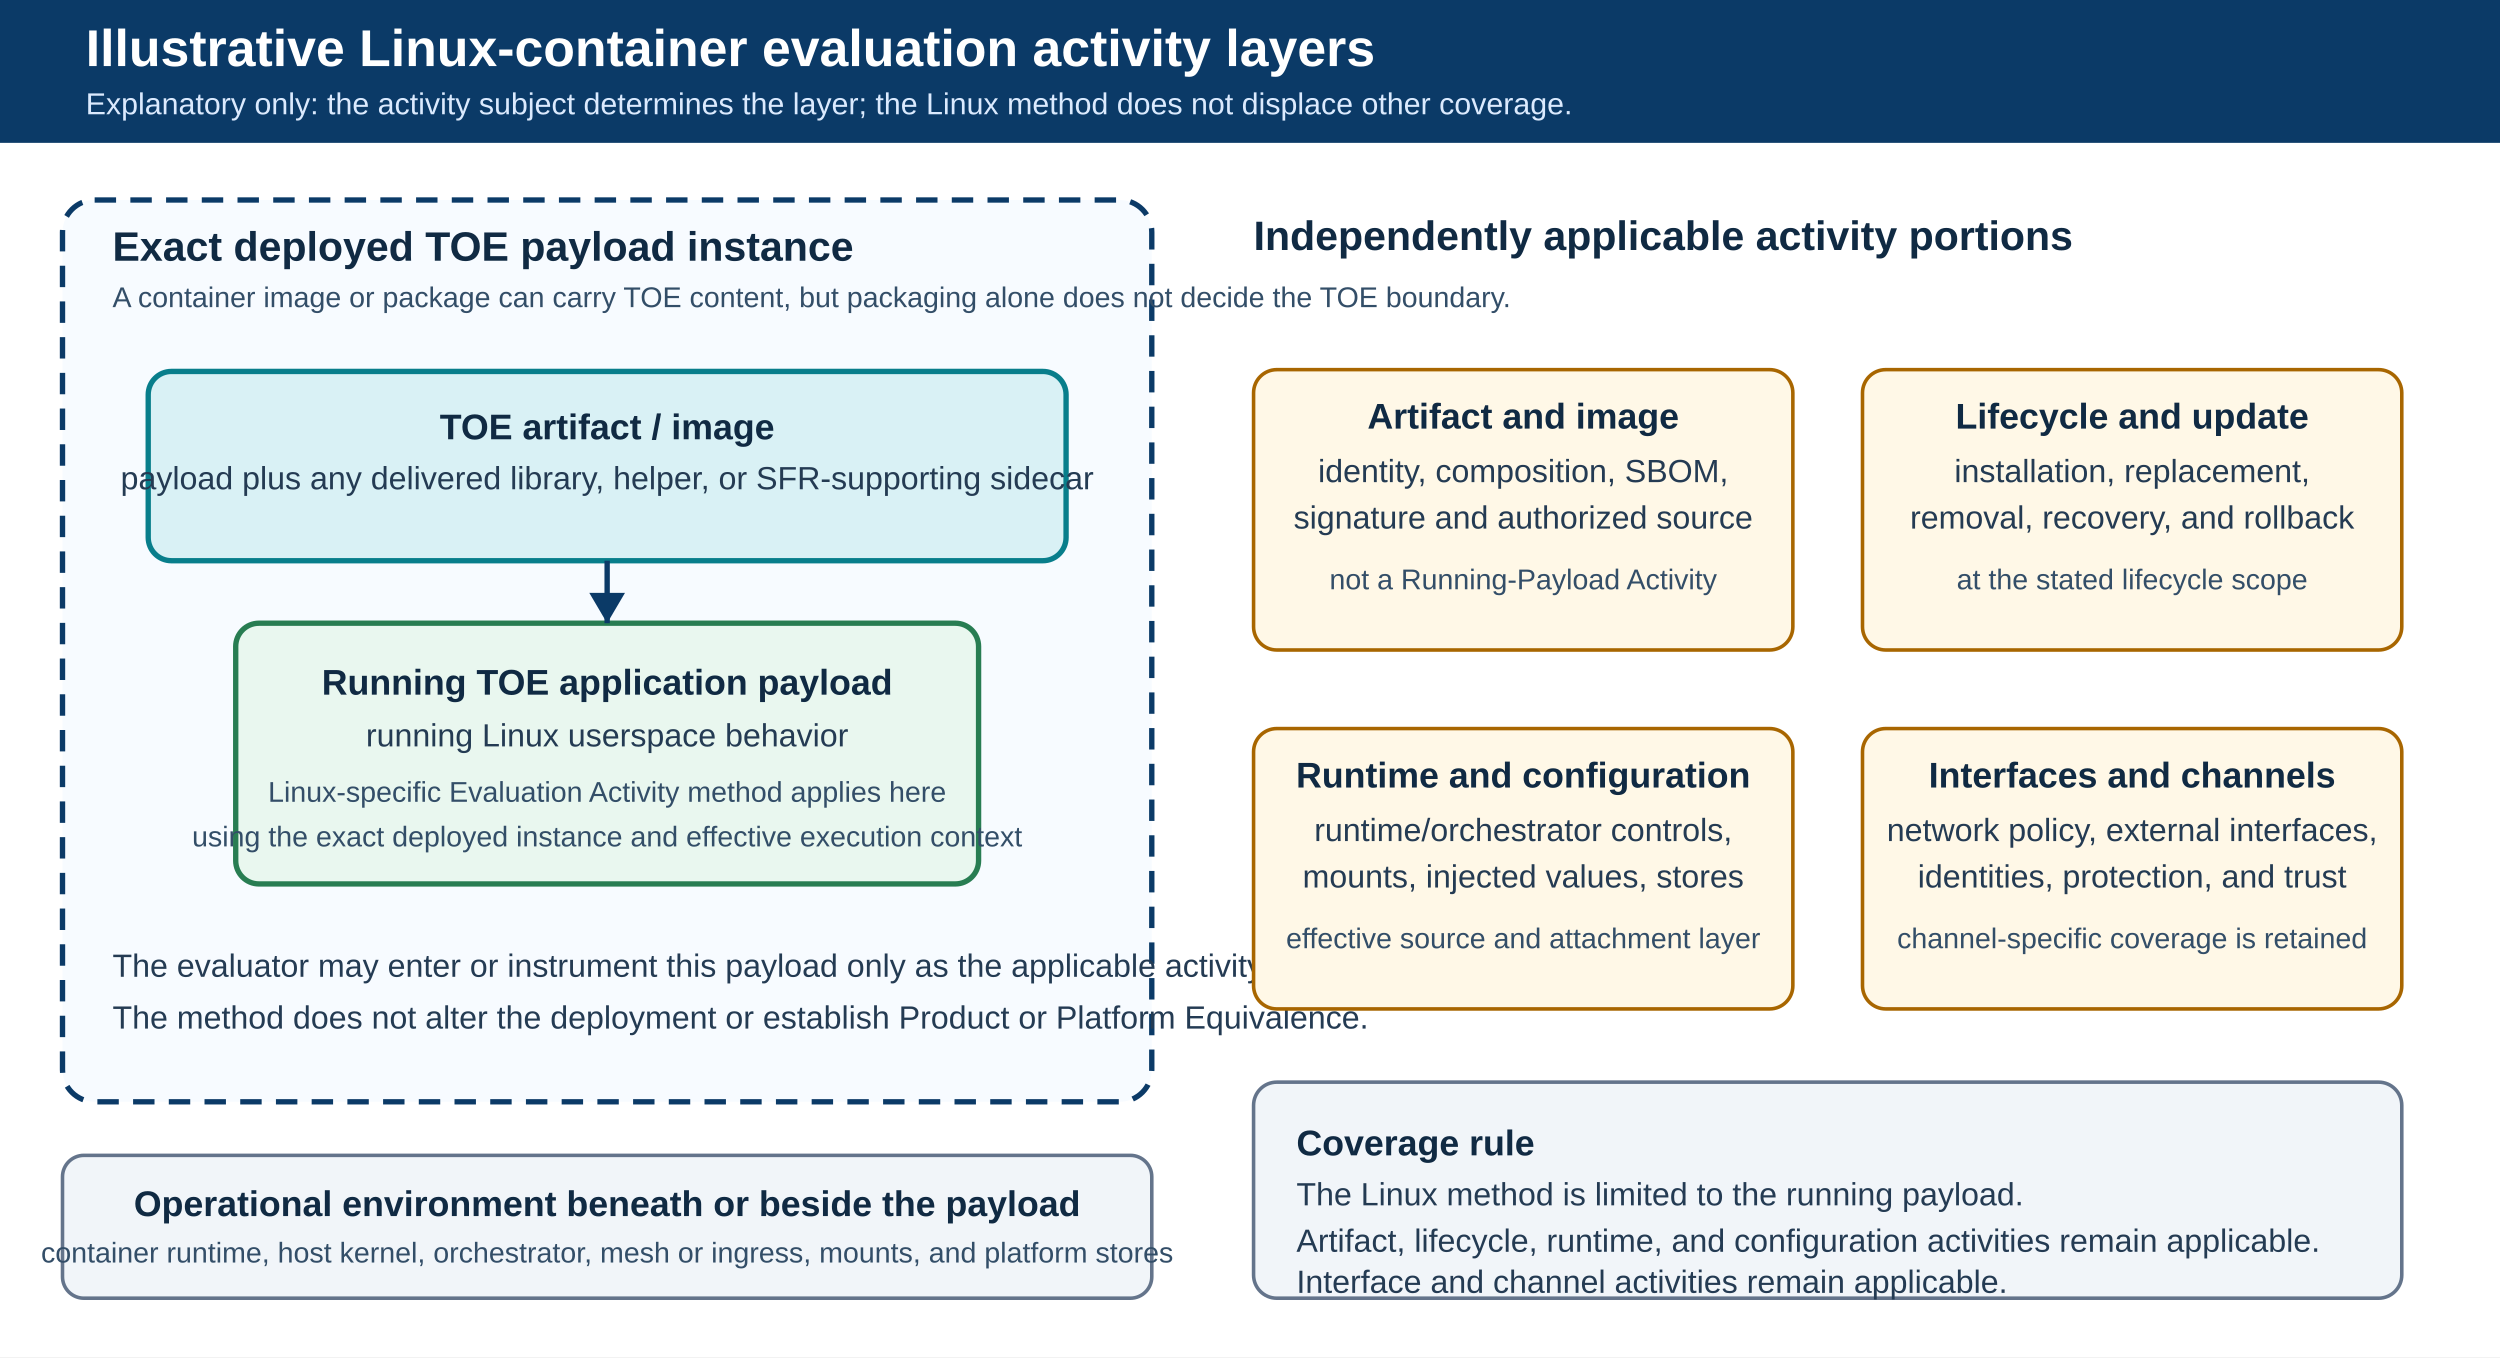
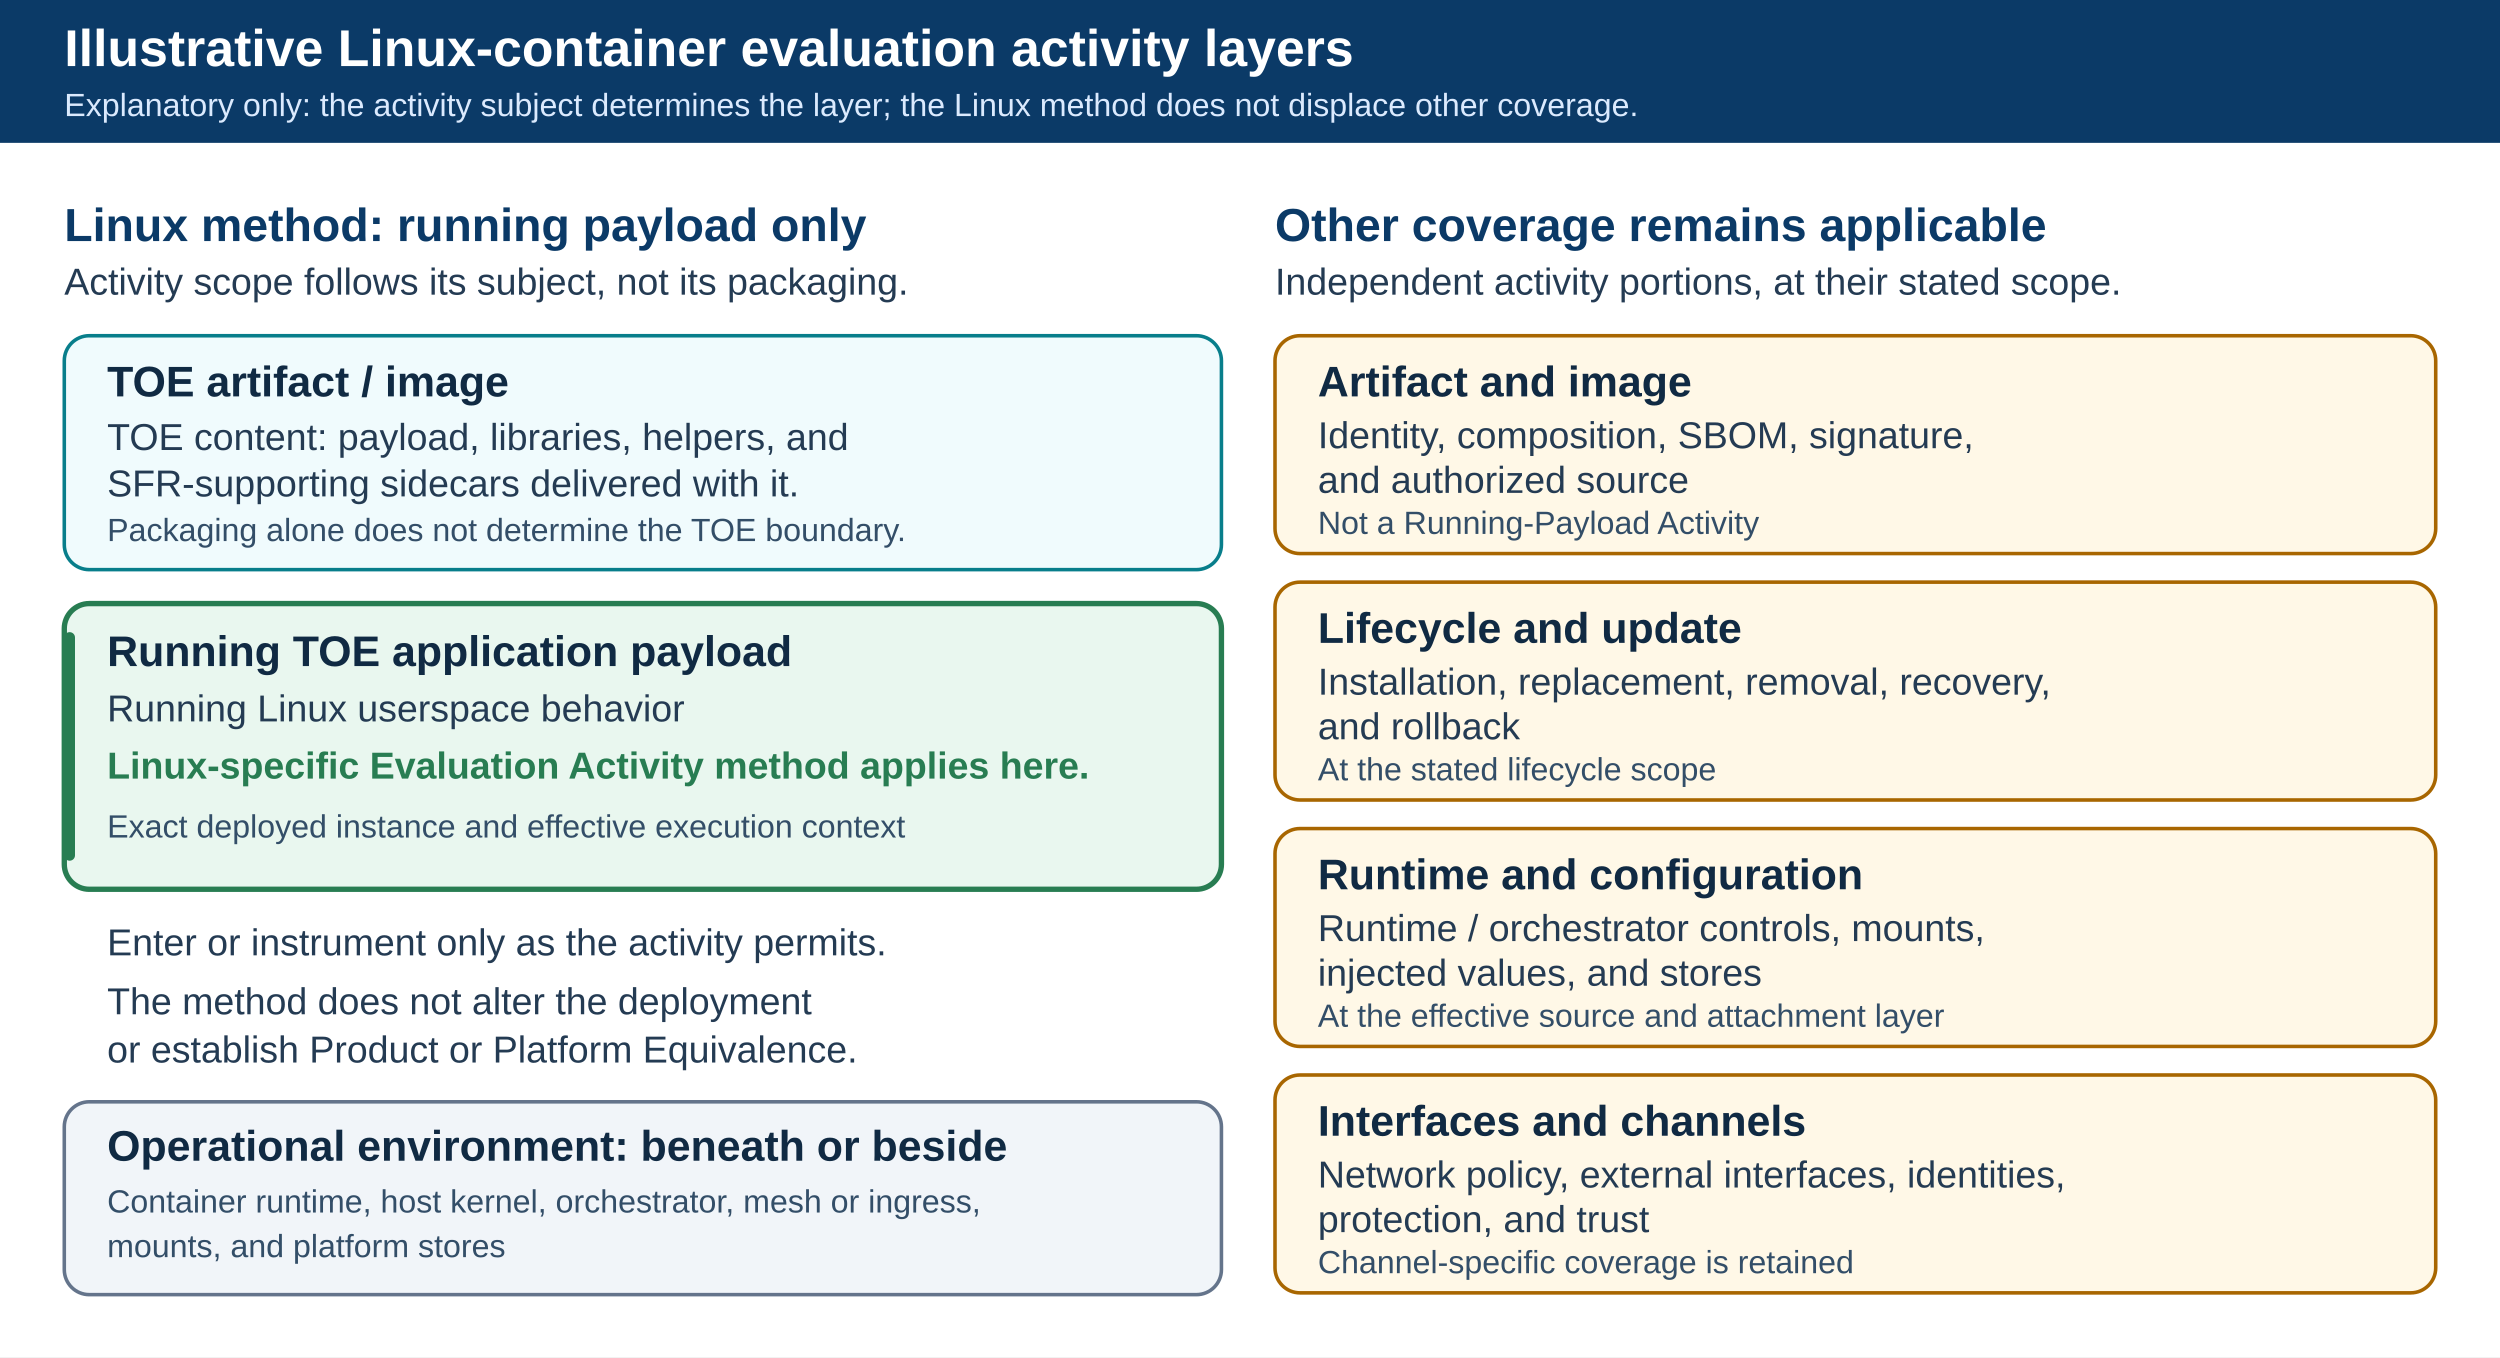
<svg xmlns="http://www.w3.org/2000/svg" width="1400" height="760" viewBox="0 0 1400 760" role="img" aria-labelledby="title desc">
  <style>
    .title { font: 700 29px Arial, Helvetica, sans-serif; fill: #ffffff; }
-     .subtitle { font: 17px Arial, Helvetica, sans-serif; fill: #dbeafe; }
-     .section { font: 700 23px Arial, Helvetica, sans-serif; fill: #102a43; }
-     .label { font: 700 20px Arial, Helvetica, sans-serif; fill: #102a43; }
-     .body { font: 18px Arial, Helvetica, sans-serif; fill: #243b53; }
-     .small { font: 16px Arial, Helvetica, sans-serif; fill: #334e68; }
-     .toe { fill: #f7fbff; stroke: #0b3a67; stroke-width: 3; stroke-dasharray: 12 8; }
-     .payload { fill: #d9f1f5; stroke: #087e8b; stroke-width: 3; }
+     .subtitle { font: 18px Arial, Helvetica, sans-serif; fill: #dbeafe; }
+     .section { font: 700 26px Arial, Helvetica, sans-serif; fill: #0b3a67; }
+     .label { font: 700 24px Arial, Helvetica, sans-serif; fill: #102a43; }
+     .body { font: 21px Arial, Helvetica, sans-serif; fill: #243b53; }
+     .small { font: 18px Arial, Helvetica, sans-serif; fill: #334e68; }
+     .payload { fill: #f0fbfd; stroke: #087e8b; stroke-width: 2; }
    .running { fill: #e9f7ef; stroke: #287d52; stroke-width: 3; }
    .oe { fill: #f1f5f9; stroke: #64748b; stroke-width: 2; }
    .retained { fill: #fff8e7; stroke: #a86600; stroke-width: 2; }
-     .arrow { fill: none; stroke: #0b3a67; stroke-width: 3; }
  </style>
  <rect width="1400" height="760" fill="#ffffff" />
-   <rect x="0" y="0" width="1400" height="80" fill="#0b3a67" />
-   <text x="48" y="37" class="title">Illustrative Linux-container evaluation activity layers</text>
-   <text x="48" y="64" class="subtitle">Explanatory only: the activity subject determines the layer; the Linux method does not displace other coverage.</text>
-   <rect x="35" y="112" width="610" height="505" rx="18" class="toe" />
-   <text x="63" y="146" class="section">Exact deployed TOE payload instance</text>
-   <text x="63" y="172" class="small">A container image or package can carry TOE content, but packaging alone does not decide the TOE boundary.</text>
-   <rect x="83" y="208" width="514" height="106" rx="13" class="payload" />
-   <text x="340" y="246" class="label" text-anchor="middle">TOE artifact / image</text>
-   <text x="340" y="274" class="body" text-anchor="middle">payload plus any delivered library, helper, or SFR-supporting sidecar</text>
-   <rect x="132" y="349" width="416" height="146" rx="13" class="running" />
-   <text x="340" y="389" class="label" text-anchor="middle">Running TOE application payload</text>
-   <text x="340" y="418" class="body" text-anchor="middle">running Linux userspace behavior</text>
-   <text x="340" y="449" class="small" text-anchor="middle">Linux-specific Evaluation Activity method applies here</text>
-   <text x="340" y="474" class="small" text-anchor="middle">using the exact deployed instance and effective execution context</text>
-   <path d="M340 314 L340 349" class="arrow" />
-   <polygon points="340,349 330,332 350,332" fill="#0b3a67" />
-   <text x="63" y="547" class="body">The evaluator may enter or instrument this payload only as the applicable activity permits.</text>
-   <text x="63" y="576" class="body">The method does not alter the deployment or establish Product or Platform Equivalence.</text>
-   <rect x="35" y="647" width="610" height="80" rx="12" class="oe" />
-   <text x="340" y="681" class="label" text-anchor="middle">Operational environment beneath or beside the payload</text>
-   <text x="340" y="707" class="small" text-anchor="middle">container runtime, host kernel, orchestrator, mesh or ingress, mounts, and platform stores</text>
-   <text x="702" y="140" class="section">Independently applicable activity portions</text>
-   <rect x="702" y="207" width="302" height="157" rx="13" class="retained" />
-   <text x="853" y="240" class="label" text-anchor="middle">Artifact and image</text>
-   <text x="853" y="270" class="body" text-anchor="middle">identity, composition, SBOM,</text>
-   <text x="853" y="296" class="body" text-anchor="middle">signature and authorized source</text>
-   <text x="853" y="330" class="small" text-anchor="middle">not a Running-Payload Activity</text>
-   <rect x="1043" y="207" width="302" height="157" rx="13" class="retained" />
-   <text x="1194" y="240" class="label" text-anchor="middle">Lifecycle and update</text>
-   <text x="1194" y="270" class="body" text-anchor="middle">installation, replacement,</text>
-   <text x="1194" y="296" class="body" text-anchor="middle">removal, recovery, and rollback</text>
-   <text x="1194" y="330" class="small" text-anchor="middle">at the stated lifecycle scope</text>
-   <rect x="702" y="408" width="302" height="157" rx="13" class="retained" />
-   <text x="853" y="441" class="label" text-anchor="middle">Runtime and configuration</text>
-   <text x="853" y="471" class="body" text-anchor="middle">runtime/orchestrator controls,</text>
-   <text x="853" y="497" class="body" text-anchor="middle">mounts, injected values, stores</text>
-   <text x="853" y="531" class="small" text-anchor="middle">effective source and attachment layer</text>
-   <rect x="1043" y="408" width="302" height="157" rx="13" class="retained" />
-   <text x="1194" y="441" class="label" text-anchor="middle">Interfaces and channels</text>
-   <text x="1194" y="471" class="body" text-anchor="middle">network policy, external interfaces,</text>
-   <text x="1194" y="497" class="body" text-anchor="middle">identities, protection, and trust</text>
-   <text x="1194" y="531" class="small" text-anchor="middle">channel-specific coverage is retained</text>
-   <rect x="702" y="606" width="643" height="121" rx="13" fill="#f1f5f9" stroke="#64748b" stroke-width="2" />
-   <text x="726" y="647" class="label">Coverage rule</text>
-   <text x="726" y="675" class="body">The Linux method is limited to the running payload.</text>
-   <text x="726" y="701" class="body">Artifact, lifecycle, runtime, and configuration activities remain applicable.</text>
-   <text x="726" y="724" class="body">Interface and channel activities remain applicable.</text>
+   <rect width="1400" height="80" fill="#0b3a67" />
+   <text x="36" y="37" class="title">Illustrative Linux-container evaluation activity layers</text>
+   <text x="36" y="65" class="subtitle">Explanatory only: the activity subject determines the layer; the Linux method does not displace other coverage.</text>
+   <text x="36" y="135" class="section">Linux method: running payload only</text>
+   <text x="36" y="165" class="body">Activity scope follows its subject, not its packaging.</text>
+   <text x="714" y="135" class="section">Other coverage remains applicable</text>
+   <text x="714" y="165" class="body">Independent activity portions, at their stated scope.</text>
+   <rect x="36" y="188" width="648" height="131" rx="14" class="payload" />
+   <text x="60" y="222" class="label">TOE artifact / image</text>
+   <text x="60" y="252" class="body">
+     <tspan x="60">TOE content: payload, libraries, helpers, and</tspan>
+     <tspan x="60" dy="26">SFR-supporting sidecars delivered with it.</tspan>
+   </text>
+   <text x="60" y="303" class="small">Packaging alone does not determine the TOE boundary.</text>
+   <rect x="36" y="338" width="648" height="160" rx="14" class="running" />
+   <rect x="36" y="354" width="6" height="128" rx="3" fill="#287d52" />
+   <text x="60" y="373" class="label">Running TOE application payload</text>
+   <text x="60" y="404" class="body">Running Linux userspace behavior</text>
+   <text x="60" y="436" class="body" style="font-weight:700; fill:#287d52">Linux-specific Evaluation Activity method applies here.</text>
+   <text x="60" y="469" class="small">Exact deployed instance and effective execution context</text>
+   <text x="60" y="535" class="body">Enter or instrument only as the activity permits.</text>
+   <text x="60" y="568" class="body">
+     <tspan x="60">The method does not alter the deployment</tspan>
+     <tspan x="60" dy="27">or establish Product or Platform Equivalence.</tspan>
+   </text>
+   <rect x="36" y="617" width="648" height="108" rx="14" class="oe" />
+   <text x="60" y="650" class="label">Operational environment: beneath or beside</text>
+   <text x="60" y="679" class="small">
+     <tspan x="60">Container runtime, host kernel, orchestrator, mesh or ingress,</tspan>
+     <tspan x="60" dy="25">mounts, and platform stores</tspan>
+   </text>
+   <rect x="714" y="188" width="650" height="122" rx="14" class="retained" />
+   <text x="738" y="222" class="label">Artifact and image</text>
+   <text x="738" y="251" class="body">
+     <tspan x="738">Identity, composition, SBOM, signature,</tspan>
+     <tspan x="738" dy="25">and authorized source</tspan>
+   </text>
+   <text x="738" y="299" class="small">Not a Running-Payload Activity</text>
+   <rect x="714" y="326" width="650" height="122" rx="14" class="retained" />
+   <text x="738" y="360" class="label">Lifecycle and update</text>
+   <text x="738" y="389" class="body">
+     <tspan x="738">Installation, replacement, removal, recovery,</tspan>
+     <tspan x="738" dy="25">and rollback</tspan>
+   </text>
+   <text x="738" y="437" class="small">At the stated lifecycle scope</text>
+   <rect x="714" y="464" width="650" height="122" rx="14" class="retained" />
+   <text x="738" y="498" class="label">Runtime and configuration</text>
+   <text x="738" y="527" class="body">
+     <tspan x="738">Runtime / orchestrator controls, mounts,</tspan>
+     <tspan x="738" dy="25">injected values, and stores</tspan>
+   </text>
+   <text x="738" y="575" class="small">At the effective source and attachment layer</text>
+   <rect x="714" y="602" width="650" height="122" rx="14" class="retained" />
+   <text x="738" y="636" class="label">Interfaces and channels</text>
+   <text x="738" y="665" class="body">
+     <tspan x="738">Network policy, external interfaces, identities,</tspan>
+     <tspan x="738" dy="25">protection, and trust</tspan>
+   </text>
+   <text x="738" y="713" class="small">Channel-specific coverage is retained</text>
</svg>
